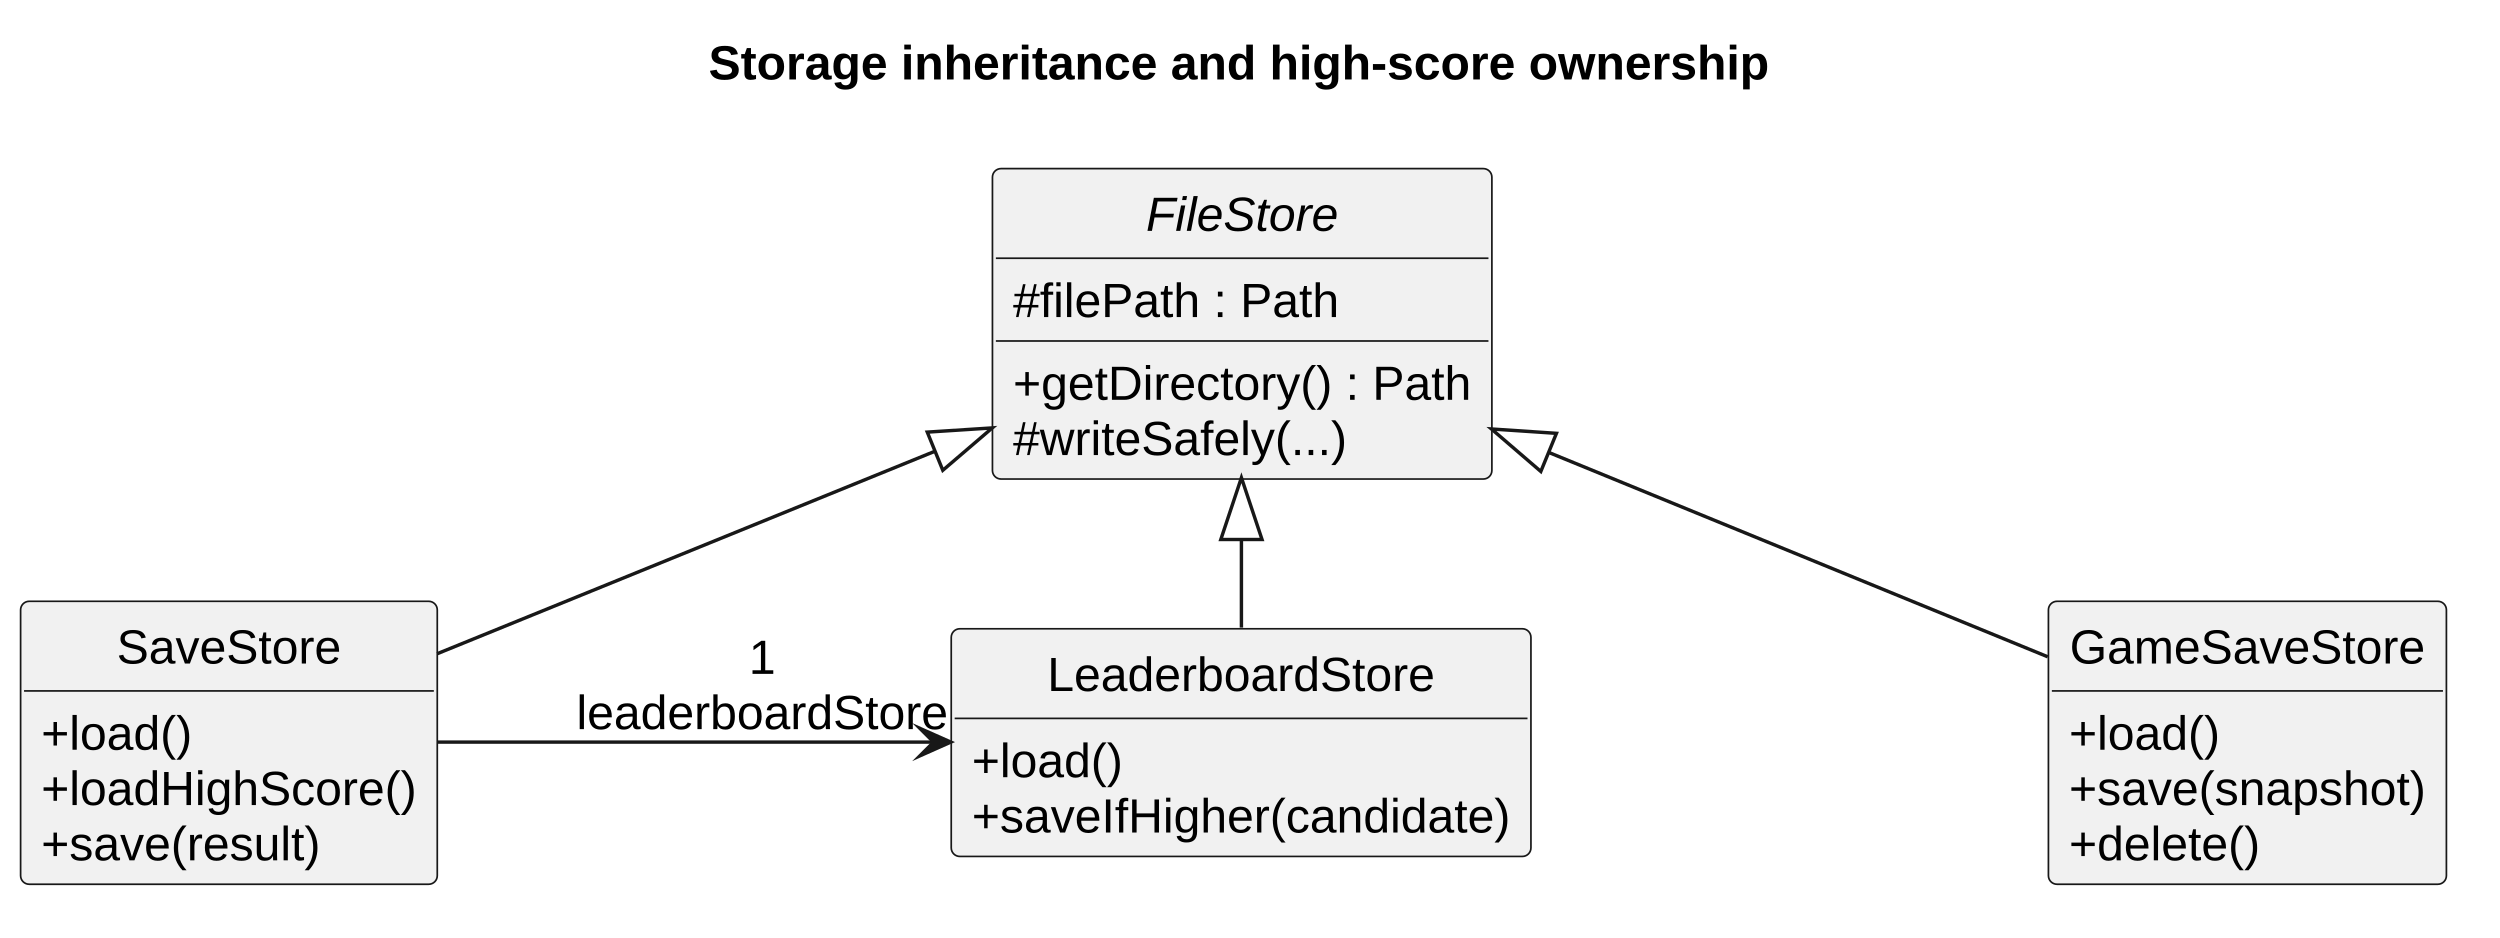
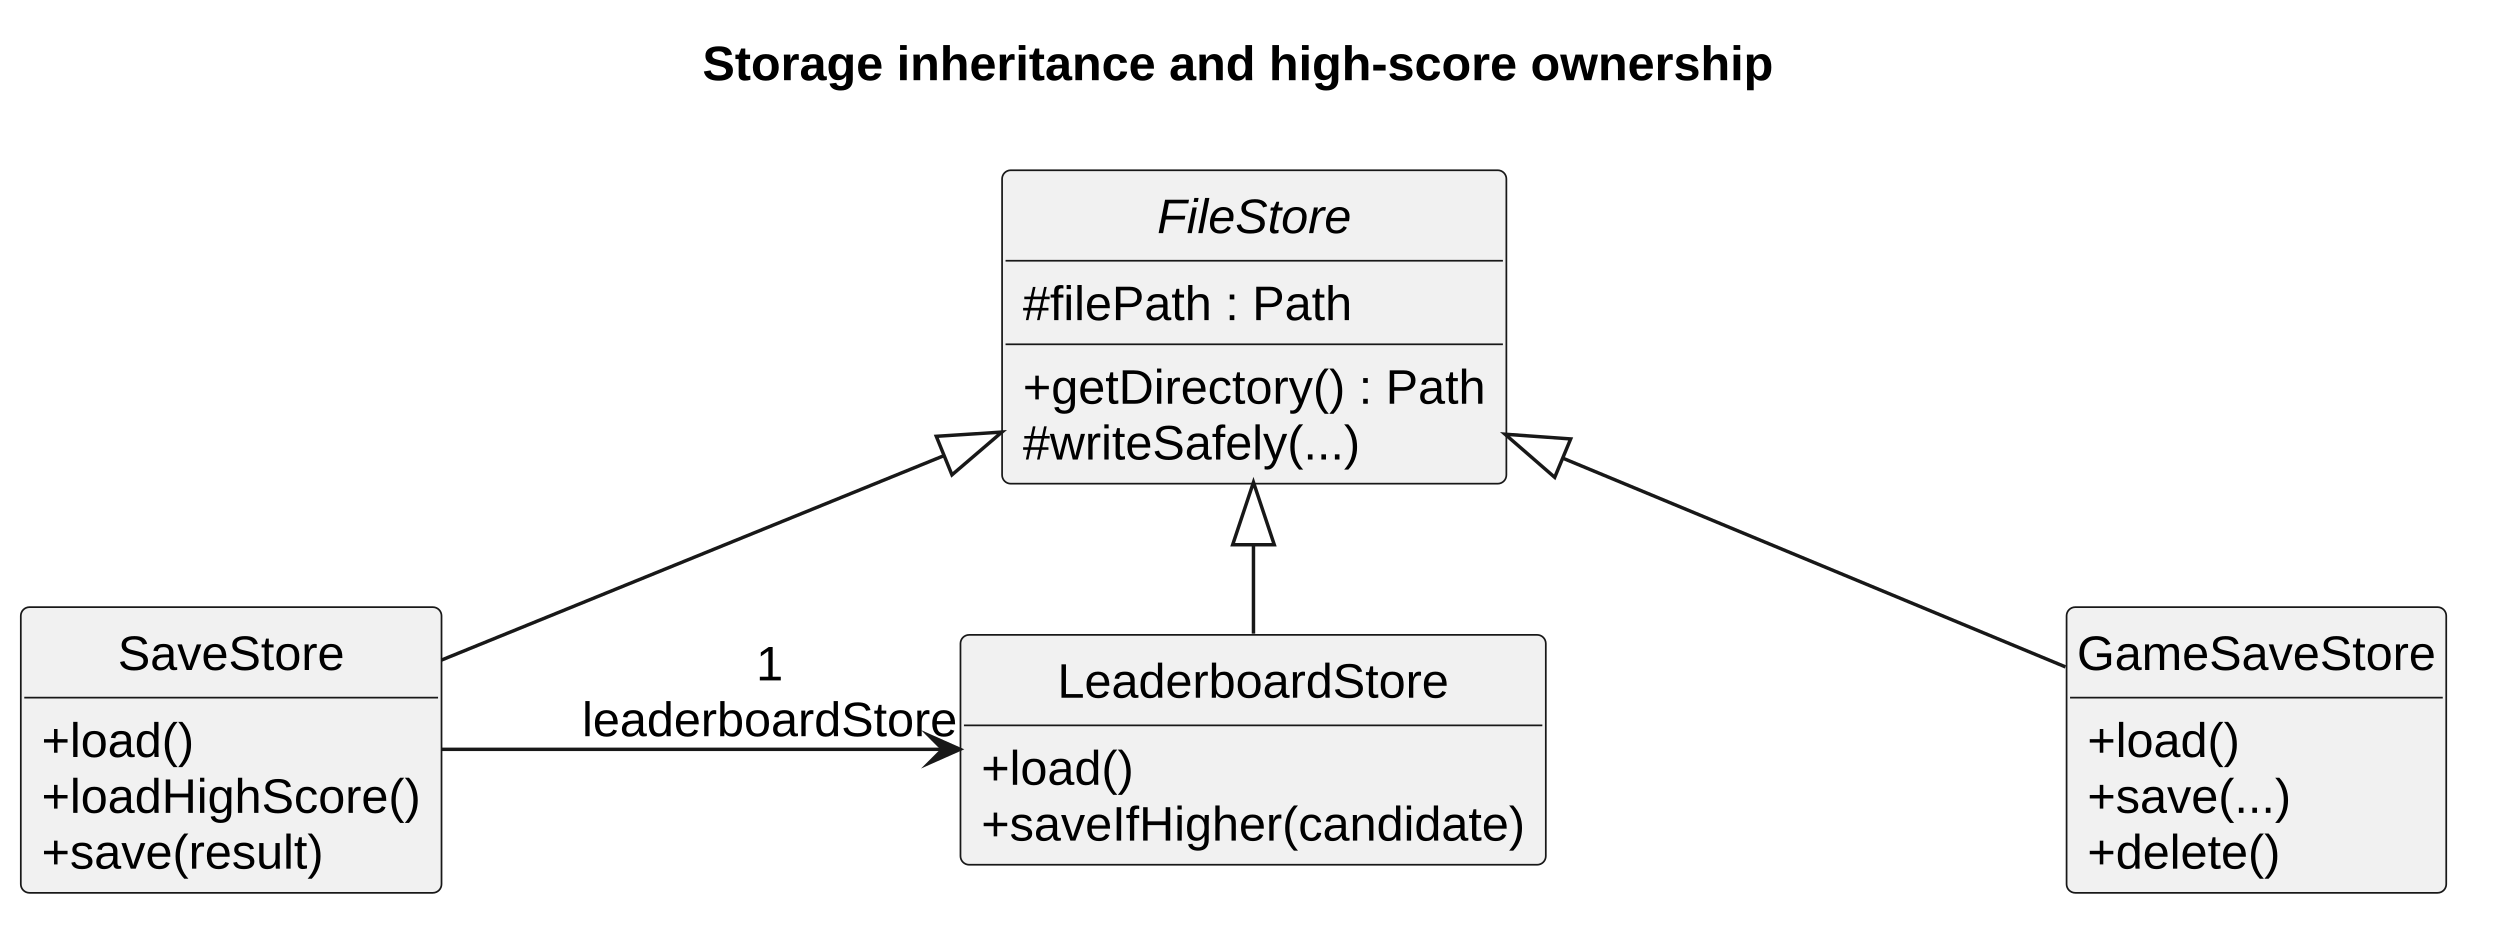
- <svg xmlns="http://www.w3.org/2000/svg" version="1.1" data-diagram-type="CLASS" style="width:728px;height:273px;background:#FFFFFF;" width="728px" height="273px" viewBox="0 0 728 273" zoomAndPan="magnify" preserveAspectRatio="none" contentStyleType="text/css">
+ <svg xmlns="http://www.w3.org/2000/svg" version="1.1" data-diagram-type="CLASS" style="width:721px;height:273px;background:#FFFFFF;" width="721px" height="273px" viewBox="0 0 721 273" zoomAndPan="magnify" preserveAspectRatio="none" contentStyleType="text/css">
  <defs />
  <g font-family="sans-serif" lengthAdjust="spacing">
    <g class="title" data-source-line="12">
-       <text x="206.333" y="23.132" fill="#000" font-size="14" textLength="308.834" font-weight="700" font-family="Arial">Storage inheritance and high-score ownership</text>
+       <text x="202.583" y="23.132" fill="#000" font-size="14" textLength="308.834" font-weight="700" font-family="Arial">Storage inheritance and high-score ownership</text>
    </g>
    <g class="entity" data-qualified-name="FileStore" id="ent0001" data-source-line="14">
      <rect x="289" y="49.099" width="145.438" height="90.395" fill="#F1F1F1" style="stroke:#181818;stroke-width:0.5;" rx="2.5" ry="2.5" />
      <text x="333.708" y="67.23" fill="#000" font-size="14" textLength="56.021" font-style="italic" font-family="Arial">FileStore</text>
      <line x1="290" y1="75.197" x2="433.438" y2="75.197" style="stroke:#181818;stroke-width:0.5;" />
      <text x="295" y="92.329" fill="#000" font-size="14" textLength="94.951" font-family="Arial">#filePath : Path</text>
      <line x1="290" y1="99.296" x2="433.438" y2="99.296" style="stroke:#181818;stroke-width:0.5;" />
      <text x="295" y="116.428" fill="#000" font-size="14" textLength="133.438" font-family="Arial">+getDirectory() : Path</text>
      <text x="295" y="132.526" fill="#000" font-size="14" textLength="97.248" font-family="Arial">#writeSafely(...)</text>
    </g>
    <g class="entity" data-qualified-name="SaveStore" id="ent0002" data-source-line="19">
      <rect x="6" y="175.099" width="121.334" height="82.395" fill="#F1F1F1" style="stroke:#181818;stroke-width:0.5;" rx="2.5" ry="2.5" />
      <text x="33.981" y="193.23" fill="#000" font-size="14" textLength="65.372" font-family="Arial">SaveStore</text>
      <line x1="7" y1="201.197" x2="126.334" y2="201.197" style="stroke:#181818;stroke-width:0.5;" />
      <text x="12" y="218.329" fill="#000" font-size="14" textLength="43.969" font-family="Arial">+load()</text>
      <text x="12" y="234.428" fill="#000" font-size="14" textLength="109.334" font-family="Arial">+loadHighScore()</text>
      <text x="12" y="250.526" fill="#000" font-size="14" textLength="81.307" font-family="Arial">+save(result)</text>
    </g>
    <g class="entity" data-qualified-name="LeaderboardStore" id="ent0003" data-source-line="24">
      <rect x="277" y="183.099" width="168.81" height="66.296" fill="#F1F1F1" style="stroke:#181818;stroke-width:0.5;" rx="2.5" ry="2.5" />
      <text x="304.974" y="201.23" fill="#000" font-size="14" textLength="112.861" font-family="Arial">LeaderboardStore</text>
      <line x1="278" y1="209.197" x2="444.81" y2="209.197" style="stroke:#181818;stroke-width:0.5;" />
      <text x="283" y="226.329" fill="#000" font-size="14" textLength="43.969" font-family="Arial">+load()</text>
      <text x="283" y="242.428" fill="#000" font-size="14" textLength="156.81" font-family="Arial">+saveIfHigher(candidate)</text>
    </g>
    <g class="entity" data-qualified-name="GameSaveStore" id="ent0004" data-source-line="28">
-       <rect x="596.5" y="175.099" width="115.893" height="82.395" fill="#F1F1F1" style="stroke:#181818;stroke-width:0.5;" rx="2.5" ry="2.5" />
-       <text x="602.698" y="193.23" fill="#000" font-size="14" textLength="103.496" font-family="Arial">GameSaveStore</text>
-       <line x1="597.5" y1="201.197" x2="711.393" y2="201.197" style="stroke:#181818;stroke-width:0.5;" />
-       <text x="602.5" y="218.329" fill="#000" font-size="14" textLength="43.969" font-family="Arial">+load()</text>
-       <text x="602.5" y="234.428" fill="#000" font-size="14" textLength="103.893" font-family="Arial">+save(snapshot)</text>
-       <text x="602.5" y="250.526" fill="#000" font-size="14" textLength="55.645" font-family="Arial">+delete()</text>
+       <rect x="596" y="175.099" width="109.496" height="82.395" fill="#F1F1F1" style="stroke:#181818;stroke-width:0.5;" rx="2.5" ry="2.5" />
+       <text x="599" y="193.23" fill="#000" font-size="14" textLength="103.496" font-family="Arial">GameSaveStore</text>
+       <line x1="597" y1="201.197" x2="704.496" y2="201.197" style="stroke:#181818;stroke-width:0.5;" />
+       <text x="602" y="218.329" fill="#000" font-size="14" textLength="43.969" font-family="Arial">+load()</text>
+       <text x="602" y="234.428" fill="#000" font-size="14" textLength="58.741" font-family="Arial">+save(...)</text>
+       <text x="602" y="250.526" fill="#000" font-size="14" textLength="55.645" font-family="Arial">+delete()</text>
    </g>
    <g class="link" data-entity-1="ent0001" data-entity-2="ent0002" id="lnk5" data-link-type="extension">
      <polygon points="288.957,124.608,270.023,125.832,274.545,136.948,288.957,124.608" fill="none" style="stroke:#181818;stroke-width:1;stroke-linejoin:miter;stroke-miterlimit:10;" />
      <path d="M272.284,131.39 C222.639,151.584 174.239,171.273 127.312,190.362" style="stroke:#181818;stroke-width:1;" fill="none" />
    </g>
    <g class="link" data-entity-1="ent0001" data-entity-2="ent0003" id="lnk6" data-link-type="extension">
      <polygon points="361.5,139.101,355.5,157.101,367.5,157.101,361.5,139.101" fill="none" style="stroke:#181818;stroke-width:1;stroke-linejoin:miter;stroke-miterlimit:10;" />
      <path d="M361.5,157.101 C361.5,171.549 361.5,169.333 361.5,182.753" style="stroke:#181818;stroke-width:1;" fill="none" />
    </g>
    <g class="link" data-entity-1="ent0001" data-entity-2="ent0004" id="lnk7" data-link-type="extension">
-       <polygon points="434.303,124.916,448.687,137.29,453.235,126.185,434.303,124.916" fill="none" style="stroke:#181818;stroke-width:1;stroke-linejoin:miter;stroke-miterlimit:10;" />
-       <path d="M450.961,131.738 C500.958,152.215 549.784,172.211 596.31,191.266" style="stroke:#181818;stroke-width:1;" fill="none" />
+       <polygon points="434.054,125.225,448.377,137.669,452.979,126.586,434.054,125.225" fill="none" style="stroke:#181818;stroke-width:1;stroke-linejoin:miter;stroke-miterlimit:10;" />
+       <path d="M450.678,132.127 C500.838,152.955 549.904,173.329 595.703,192.346" style="stroke:#181818;stroke-width:1;" fill="none" />
    </g>
    <g class="link" data-entity-1="ent0002" data-entity-2="ent0003" id="lnk8" data-link-type="dependency">
      <polygon points="276.872,216.099,267.872,212.099,271.872,216.099,267.872,220.099,276.872,216.099" fill="#181818" style="stroke:#181818;stroke-width:1;stroke-linejoin:miter;stroke-miterlimit:10;" />
      <path d="M127.286,216.099 C177.148,216.099 222.01,216.099 271.872,216.099" style="stroke:#181818;stroke-width:1;" fill="none" />
      <text x="218.072" y="196.23" fill="#000" font-size="14" font-family="Arial">1</text>
      <text x="167.872" y="212.329" fill="#000" font-size="14" textLength="108.186" font-family="Arial">leaderboardStore</text>
    </g>
  </g>
</svg>
